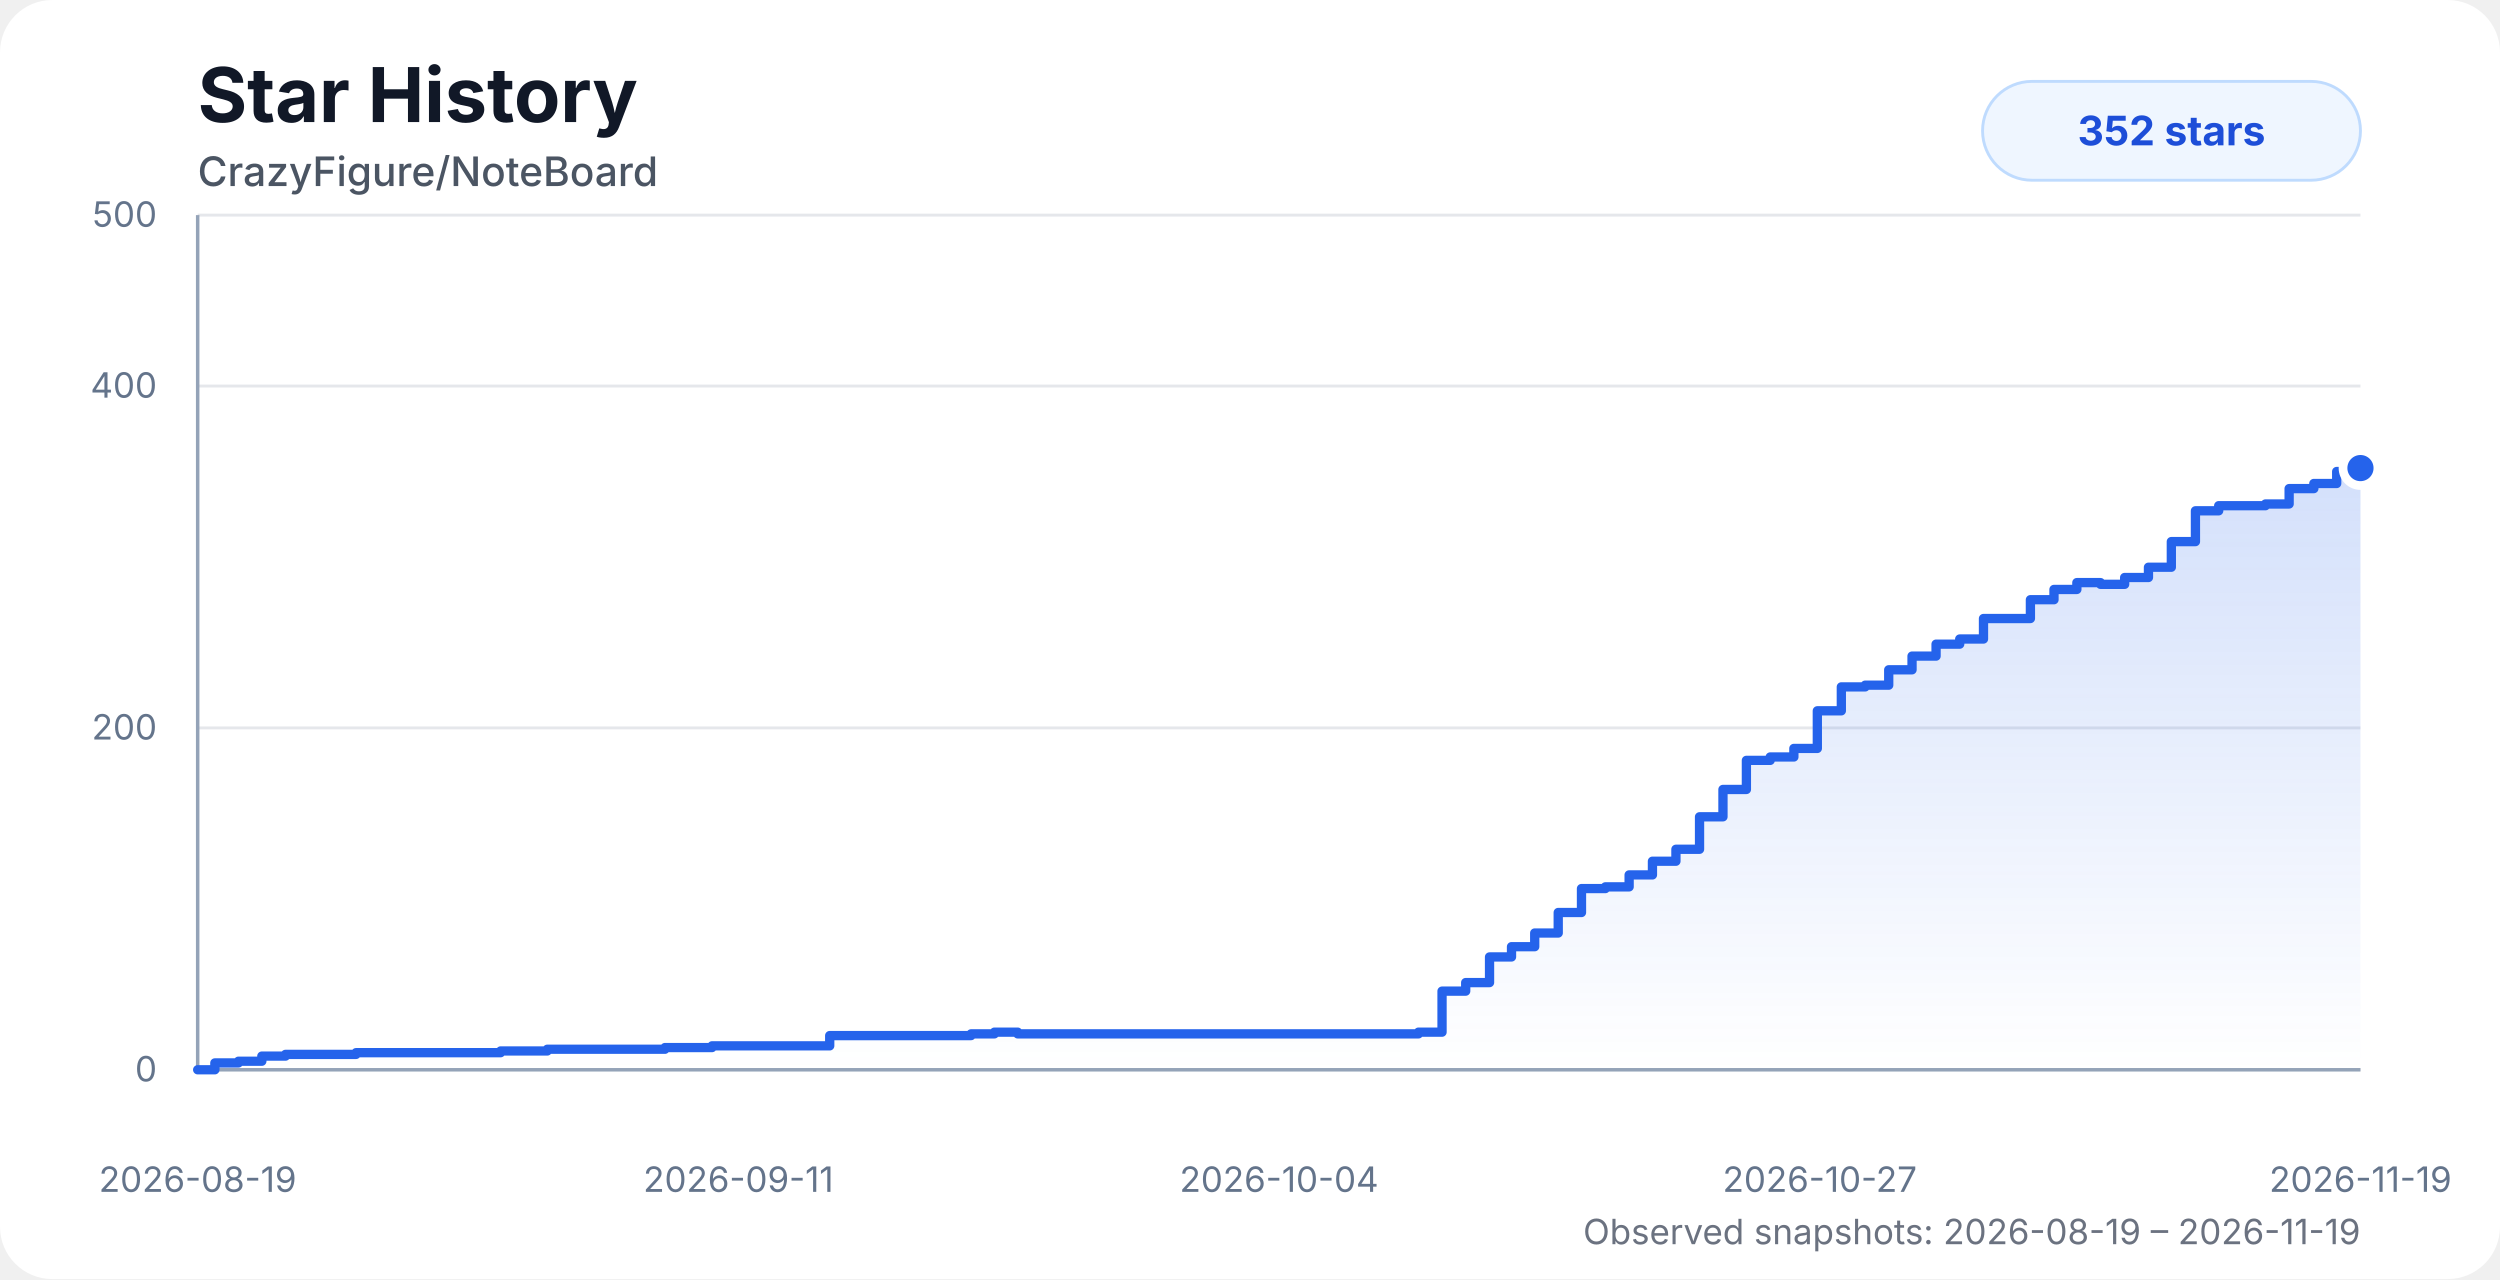
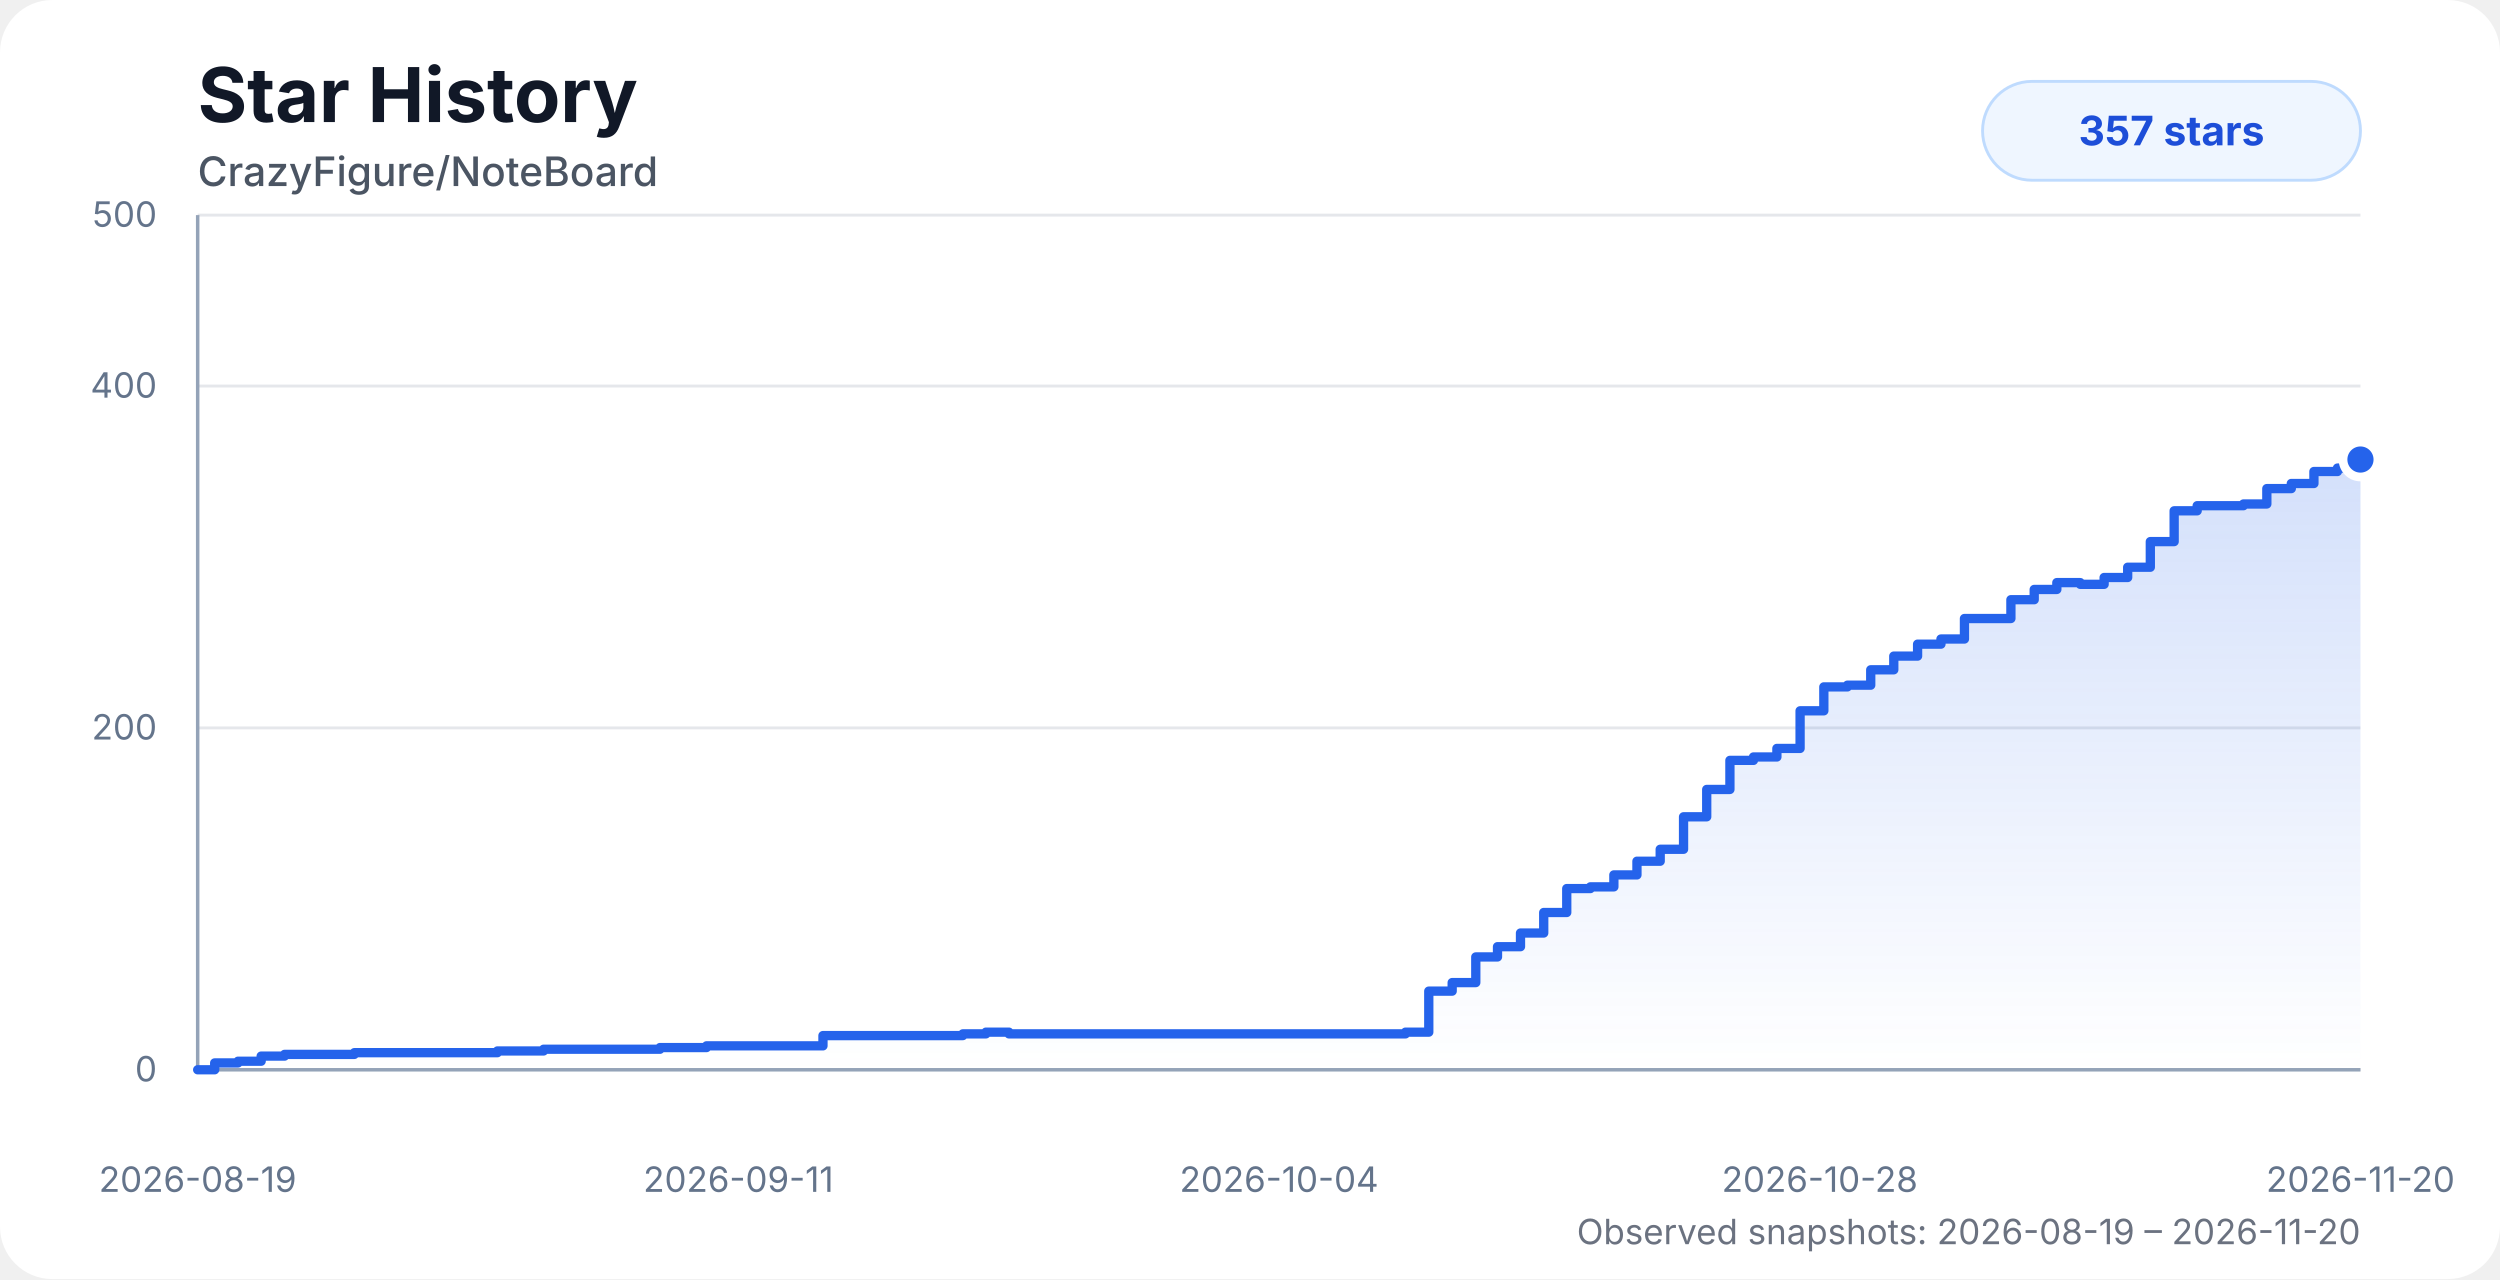
<svg xmlns="http://www.w3.org/2000/svg" width="860" height="440" viewBox="0 0 860 440" role="img" aria-labelledby="title desc">
  <style>
    .chart-bg { fill: #ffffff; }
    .title { fill: #111827; font: 700 26px system-ui, -apple-system, BlinkMacSystemFont, "Segoe UI", sans-serif; }
    .subtitle { fill: #4b5563; font: 500 14px system-ui, -apple-system, BlinkMacSystemFont, "Segoe UI", sans-serif; }
    .axis-label { fill: #64748b; font: 12px system-ui, -apple-system, BlinkMacSystemFont, "Segoe UI", sans-serif; }
    .grid { stroke: #e5e7eb; stroke-width: 1; }
    .axis { stroke: #94a3b8; stroke-width: 1.2; }
    .area { fill: url(#starGradient); opacity: 0.28; }
    .line { fill: none; stroke: #2563eb; stroke-width: 3.2; stroke-linecap: round; stroke-linejoin: round; }
    .dot { fill: #2563eb; stroke: #ffffff; stroke-width: 3; }
    .badge { fill: #eff6ff; stroke: #bfdbfe; }
    .badge-text { fill: #1d4ed8; font: 700 14px system-ui, -apple-system, BlinkMacSystemFont, "Segoe UI", sans-serif; }
    .status { fill: #6b7280; font: 12px system-ui, -apple-system, BlinkMacSystemFont, "Segoe UI", sans-serif; }
    @media (prefers-color-scheme: dark) {
      .chart-bg { fill: #0d1117; }
      .title { fill: #f8fafc; }
      .subtitle { fill: #cbd5e1; }
      .axis-label { fill: #94a3b8; }
      .grid { stroke: #1f2937; }
      .axis { stroke: #475569; }
      .dot { stroke: #0d1117; }
      .badge { fill: #172554; stroke: #1d4ed8; }
      .badge-text { fill: #bfdbfe; }
      .status { fill: #94a3b8; }
    }
  </style>
  <defs>
    <linearGradient id="starGradient" x1="0" x2="0" y1="0" y2="1">
      <stop offset="0%" stop-color="#2563eb" stop-opacity="0.72" />
      <stop offset="100%" stop-color="#2563eb" stop-opacity="0" />
    </linearGradient>
  </defs>
  <rect class="chart-bg" width="860" height="440" rx="18" />
  <text class="title" x="68" y="42">Star History</text>
  <text class="subtitle" x="68" y="64">CrazyFigure/NoteBoard</text>
  <g>
    <line class="grid" x1="68" y1="368" x2="812" y2="368" />
    <line class="grid" x1="68" y1="250.4" x2="812" y2="250.4" />
    <line class="grid" x1="68" y1="132.8" x2="812" y2="132.8" />
    <line class="grid" x1="68" y1="74" x2="812" y2="74" />
    <line class="axis" x1="68" y1="74" x2="68" y2="368" />
    <line class="axis" x1="68" y1="368" x2="812" y2="368" />
    <text class="axis-label" x="54" y="372" text-anchor="end">0</text>
    <text class="axis-label" x="54" y="254.4" text-anchor="end">200</text>
    <text class="axis-label" x="54" y="136.8" text-anchor="end">400</text>
    <text class="axis-label" x="54" y="78" text-anchor="end">500</text>
    <text class="axis-label" x="68" y="410" text-anchor="middle">2026-08-19</text>
    <text class="axis-label" x="254" y="410" text-anchor="middle">2026-09-11</text>
    <text class="axis-label" x="440" y="410" text-anchor="middle">2026-10-04</text>
-     <text class="axis-label" x="626" y="410" text-anchor="middle">2026-10-27</text>
-     <text class="axis-label" x="812" y="410" text-anchor="middle">2026-11-19</text>
+     <text class="axis-label" x="626" y="410" text-anchor="middle">2026-10-28</text>
+     <text class="axis-label" x="812" y="410" text-anchor="middle">2026-11-20</text>
  </g>
-   <path class="area" d="M 68 368 H 68 V 368 H 73.91 V 365.65 H 82.03 V 365.06 H 90.07 V 363.3 H 98.21 V 362.71 H 106.3 V 362.71 H 114.35 V 362.71 H 122.48 V 362.12 H 133.45 V 362.12 H 142.12 V 362.12 H 148.51 V 362.12 H 156.23 V 362.12 H 164.41 V 362.12 H 172.22 V 361.53 H 180.19 V 361.53 H 188.27 V 360.94 H 196.4 V 360.94 H 204.43 V 360.94 H 212.58 V 360.94 H 220.72 V 360.94 H 228.75 V 360.36 H 236.86 V 360.36 H 244.94 V 359.77 H 253.04 V 359.77 H 261.06 V 359.77 H 269.28 V 359.77 H 277.42 V 359.77 H 285.42 V 356.24 H 293.49 V 356.24 H 301.59 V 356.24 H 309.62 V 356.24 H 317.7 V 356.24 H 325.93 V 356.24 H 334.05 V 355.65 H 342.08 V 355.06 H 350.08 V 355.65 H 358.22 V 355.65 H 366.28 V 355.65 H 374.37 V 355.65 H 382.61 V 355.65 H 390.84 V 355.65 H 398.91 V 355.65 H 406.94 V 355.65 H 415.16 V 355.65 H 423.19 V 355.65 H 431.13 V 355.65 H 439.35 V 355.65 H 447.49 V 355.65 H 455.73 V 355.65 H 463.71 V 355.65 H 471.87 V 355.65 H 479.94 V 355.65 H 487.96 V 355.06 H 496.06 V 340.95 H 504.2 V 338.01 H 512.4 V 329.19 H 519.96 V 325.66 H 527.94 V 320.96 H 536.03 V 313.9 H 544.03 V 305.67 H 552.25 V 305.08 H 560.42 V 300.97 H 568.44 V 296.26 H 576.52 V 292.15 H 584.64 V 280.98 H 592.7 V 271.57 H 600.76 V 261.57 H 608.95 V 260.4 H 617.09 V 257.46 H 625.16 V 244.52 H 633.42 V 236.29 H 641.62 V 235.7 H 649.72 V 230.41 H 657.74 V 225.7 H 666.01 V 221.59 H 674.14 V 219.82 H 682.32 V 212.77 H 690.25 V 212.77 H 698.46 V 206.3 H 706.57 V 202.77 H 714.44 V 200.42 H 722.58 V 201.01 H 730.88 V 198.66 H 739.07 V 195.13 H 746.94 V 186.31 H 755.23 V 175.72 H 763.23 V 173.96 H 771.14 V 173.96 H 779.32 V 173.37 H 787.46 V 168.08 H 795.96 V 166.32 H 803.82 V 162.2 H 812 V 161.02 L 812 368 L 68 368 Z" />
-   <path class="line" d="M 68 368 H 68 V 368 H 73.91 V 365.65 H 82.03 V 365.06 H 90.07 V 363.3 H 98.21 V 362.71 H 106.3 V 362.71 H 114.35 V 362.71 H 122.48 V 362.12 H 133.45 V 362.12 H 142.12 V 362.12 H 148.51 V 362.12 H 156.23 V 362.12 H 164.41 V 362.12 H 172.22 V 361.53 H 180.19 V 361.53 H 188.27 V 360.94 H 196.4 V 360.94 H 204.43 V 360.94 H 212.58 V 360.94 H 220.72 V 360.94 H 228.75 V 360.36 H 236.86 V 360.36 H 244.94 V 359.77 H 253.04 V 359.77 H 261.06 V 359.77 H 269.28 V 359.77 H 277.42 V 359.77 H 285.42 V 356.24 H 293.49 V 356.24 H 301.59 V 356.24 H 309.62 V 356.24 H 317.7 V 356.24 H 325.93 V 356.24 H 334.05 V 355.65 H 342.08 V 355.06 H 350.08 V 355.65 H 358.22 V 355.65 H 366.28 V 355.65 H 374.37 V 355.65 H 382.61 V 355.65 H 390.84 V 355.65 H 398.91 V 355.65 H 406.94 V 355.65 H 415.16 V 355.65 H 423.19 V 355.65 H 431.13 V 355.65 H 439.35 V 355.65 H 447.49 V 355.65 H 455.73 V 355.65 H 463.71 V 355.65 H 471.87 V 355.65 H 479.94 V 355.65 H 487.96 V 355.06 H 496.06 V 340.95 H 504.2 V 338.01 H 512.4 V 329.19 H 519.96 V 325.66 H 527.94 V 320.96 H 536.03 V 313.9 H 544.03 V 305.67 H 552.25 V 305.08 H 560.42 V 300.97 H 568.44 V 296.26 H 576.52 V 292.15 H 584.64 V 280.98 H 592.7 V 271.57 H 600.76 V 261.57 H 608.95 V 260.4 H 617.09 V 257.46 H 625.16 V 244.52 H 633.42 V 236.29 H 641.62 V 235.7 H 649.72 V 230.41 H 657.74 V 225.7 H 666.01 V 221.59 H 674.14 V 219.82 H 682.32 V 212.77 H 690.25 V 212.77 H 698.46 V 206.3 H 706.57 V 202.77 H 714.44 V 200.42 H 722.58 V 201.01 H 730.88 V 198.66 H 739.07 V 195.13 H 746.94 V 186.31 H 755.23 V 175.72 H 763.23 V 173.96 H 771.14 V 173.96 H 779.32 V 173.37 H 787.46 V 168.08 H 795.96 V 166.32 H 803.82 V 162.2 H 812 V 161.02" />
-   <circle class="dot" cx="812" cy="161.02" r="6" />
+   <path class="area" d="M 68 368 H 68 V 368 H 73.85 V 365.65 H 81.88 V 365.06 H 89.84 V 363.3 H 97.89 V 362.71 H 105.89 V 362.71 H 113.86 V 362.71 H 121.9 V 362.12 H 132.75 V 362.12 H 141.33 V 362.12 H 147.65 V 362.12 H 155.29 V 362.12 H 163.38 V 362.12 H 171.11 V 361.53 H 179 V 361.53 H 186.99 V 360.94 H 195.03 V 360.94 H 202.98 V 360.94 H 211.04 V 360.94 H 219.09 V 360.94 H 227.03 V 360.36 H 235.06 V 360.36 H 243.05 V 359.77 H 251.07 V 359.77 H 259 V 359.77 H 267.13 V 359.77 H 275.19 V 359.77 H 283.1 V 356.24 H 291.09 V 356.24 H 299.1 V 356.24 H 307.05 V 356.24 H 315.04 V 356.24 H 323.18 V 356.24 H 331.22 V 355.65 H 339.16 V 355.06 H 347.07 V 355.65 H 355.12 V 355.65 H 363.11 V 355.65 H 371.11 V 355.65 H 379.26 V 355.65 H 387.4 V 355.65 H 395.39 V 355.65 H 403.33 V 355.65 H 411.47 V 355.65 H 419.41 V 355.65 H 427.26 V 355.65 H 435.39 V 355.65 H 443.45 V 355.65 H 451.6 V 355.65 H 459.49 V 355.65 H 467.57 V 355.65 H 475.56 V 355.65 H 483.49 V 355.06 H 491.5 V 340.95 H 499.55 V 338.01 H 507.67 V 329.19 H 515.14 V 325.66 H 523.05 V 320.96 H 531.04 V 313.9 H 538.96 V 305.67 H 547.09 V 305.08 H 555.17 V 300.97 H 563.11 V 296.26 H 571.11 V 292.15 H 579.14 V 280.98 H 587.11 V 271.57 H 595.09 V 261.57 H 603.19 V 260.4 H 611.25 V 257.46 H 619.23 V 244.52 H 627.4 V 236.29 H 635.51 V 235.7 H 643.53 V 230.41 H 651.46 V 225.7 H 659.65 V 221.59 H 667.69 V 219.82 H 675.77 V 212.77 H 683.63 V 212.77 H 691.75 V 206.3 H 699.77 V 202.77 H 707.55 V 200.42 H 715.61 V 201.01 H 723.82 V 198.66 H 731.92 V 195.13 H 739.71 V 186.31 H 747.91 V 175.72 H 755.83 V 173.96 H 763.66 V 173.96 H 771.75 V 173.37 H 779.79 V 168.08 H 788.21 V 166.32 H 795.99 V 162.2 H 804.08 V 161.02 H 812 V 158.08 L 812 368 L 68 368 Z" />
+   <path class="line" d="M 68 368 H 68 V 368 H 73.85 V 365.65 H 81.88 V 365.06 H 89.84 V 363.3 H 97.89 V 362.71 H 105.89 V 362.71 H 113.86 V 362.71 H 121.9 V 362.12 H 132.75 V 362.12 H 141.33 V 362.12 H 147.65 V 362.12 H 155.29 V 362.12 H 163.38 V 362.12 H 171.11 V 361.53 H 179 V 361.53 H 186.99 V 360.94 H 195.03 V 360.94 H 202.98 V 360.94 H 211.04 V 360.94 H 219.09 V 360.94 H 227.03 V 360.36 H 235.06 V 360.36 H 243.05 V 359.77 H 251.07 V 359.77 H 259 V 359.77 H 267.13 V 359.77 H 275.19 V 359.77 H 283.1 V 356.24 H 291.09 V 356.24 H 299.1 V 356.24 H 307.05 V 356.24 H 315.04 V 356.24 H 323.18 V 356.24 H 331.22 V 355.65 H 339.16 V 355.06 H 347.07 V 355.65 H 355.12 V 355.65 H 363.11 V 355.65 H 371.11 V 355.65 H 379.26 V 355.65 H 387.4 V 355.65 H 395.39 V 355.65 H 403.33 V 355.65 H 411.47 V 355.65 H 419.41 V 355.65 H 427.26 V 355.65 H 435.39 V 355.65 H 443.45 V 355.65 H 451.6 V 355.65 H 459.49 V 355.65 H 467.57 V 355.65 H 475.56 V 355.65 H 483.49 V 355.06 H 491.5 V 340.95 H 499.55 V 338.01 H 507.67 V 329.19 H 515.14 V 325.66 H 523.05 V 320.96 H 531.04 V 313.9 H 538.96 V 305.67 H 547.09 V 305.08 H 555.17 V 300.97 H 563.11 V 296.26 H 571.11 V 292.15 H 579.14 V 280.98 H 587.11 V 271.57 H 595.09 V 261.57 H 603.19 V 260.4 H 611.25 V 257.46 H 619.23 V 244.52 H 627.4 V 236.29 H 635.51 V 235.7 H 643.53 V 230.41 H 651.46 V 225.7 H 659.65 V 221.59 H 667.69 V 219.82 H 675.77 V 212.77 H 683.63 V 212.77 H 691.75 V 206.3 H 699.77 V 202.77 H 707.55 V 200.42 H 715.61 V 201.01 H 723.82 V 198.66 H 731.92 V 195.13 H 739.71 V 186.31 H 747.91 V 175.72 H 755.83 V 173.96 H 763.66 V 173.96 H 771.75 V 173.37 H 779.79 V 168.08 H 788.21 V 166.32 H 795.99 V 162.2 H 804.08 V 161.02 H 812 V 158.08" />
+   <circle class="dot" cx="812" cy="158.08" r="6" />
  <rect class="badge" x="682" y="28" width="130" height="34" rx="17" />
-   <text class="badge-text" x="747" y="50" text-anchor="middle">352 stars</text>
-   <text class="status" x="812" y="428" text-anchor="end">Observed snapshots: 2026-08-19 – 2026-11-19</text>
+   <text class="badge-text" x="747" y="50" text-anchor="middle">357 stars</text>
+   <text class="status" x="812" y="428" text-anchor="end">Observed snapshots: 2026-08-19 – 2026-11-20</text>
</svg>
